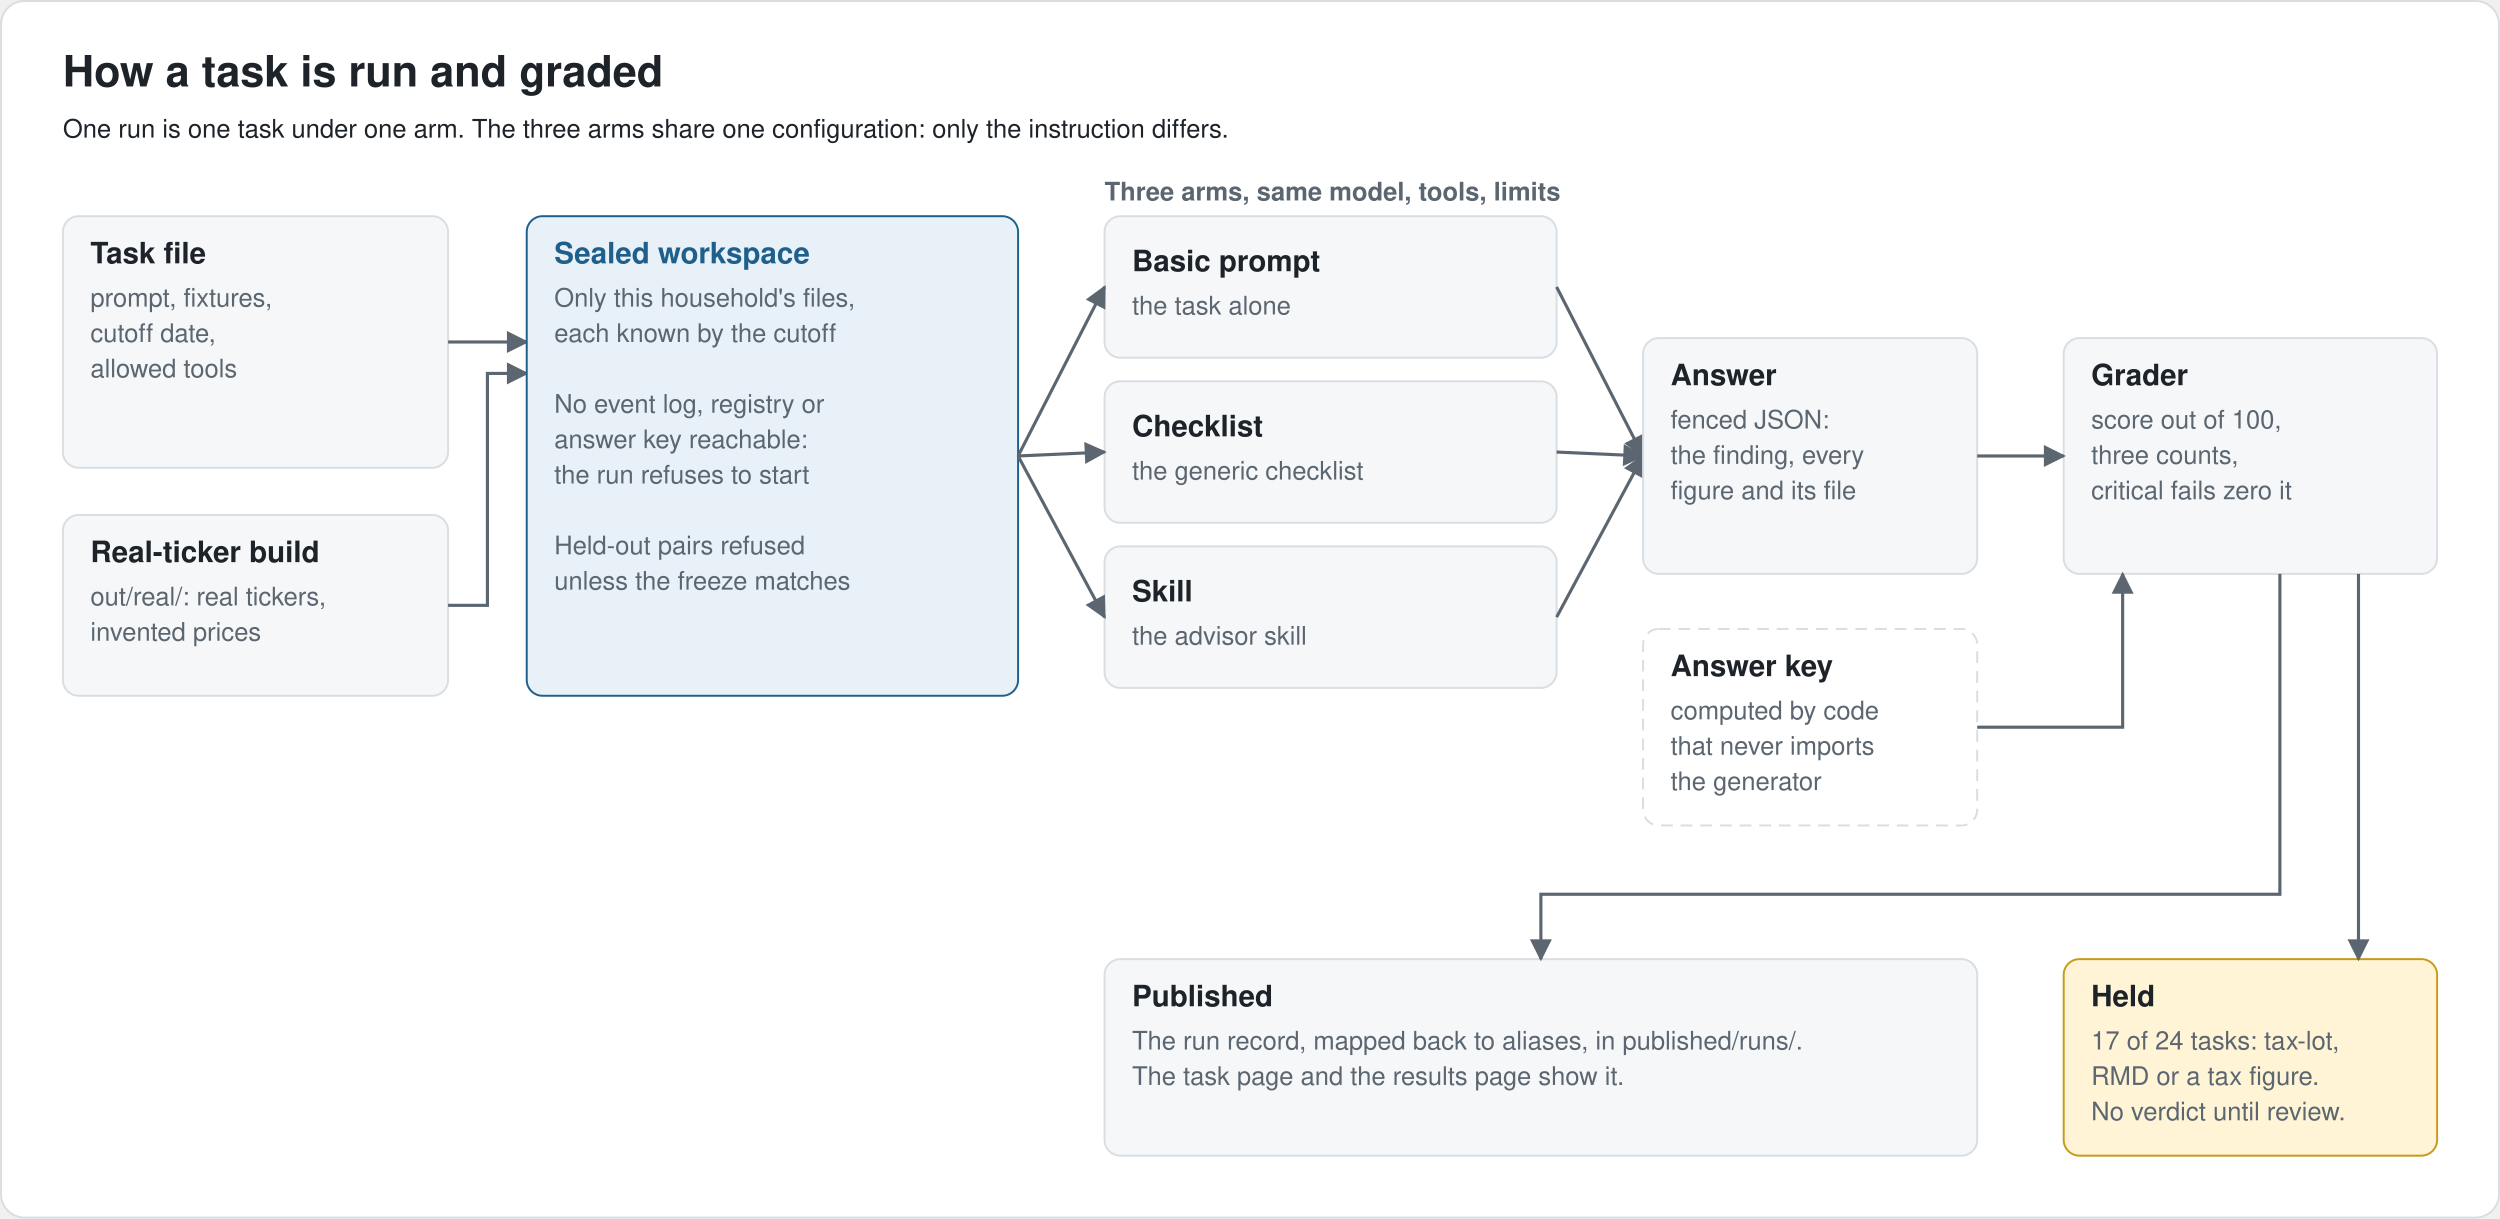
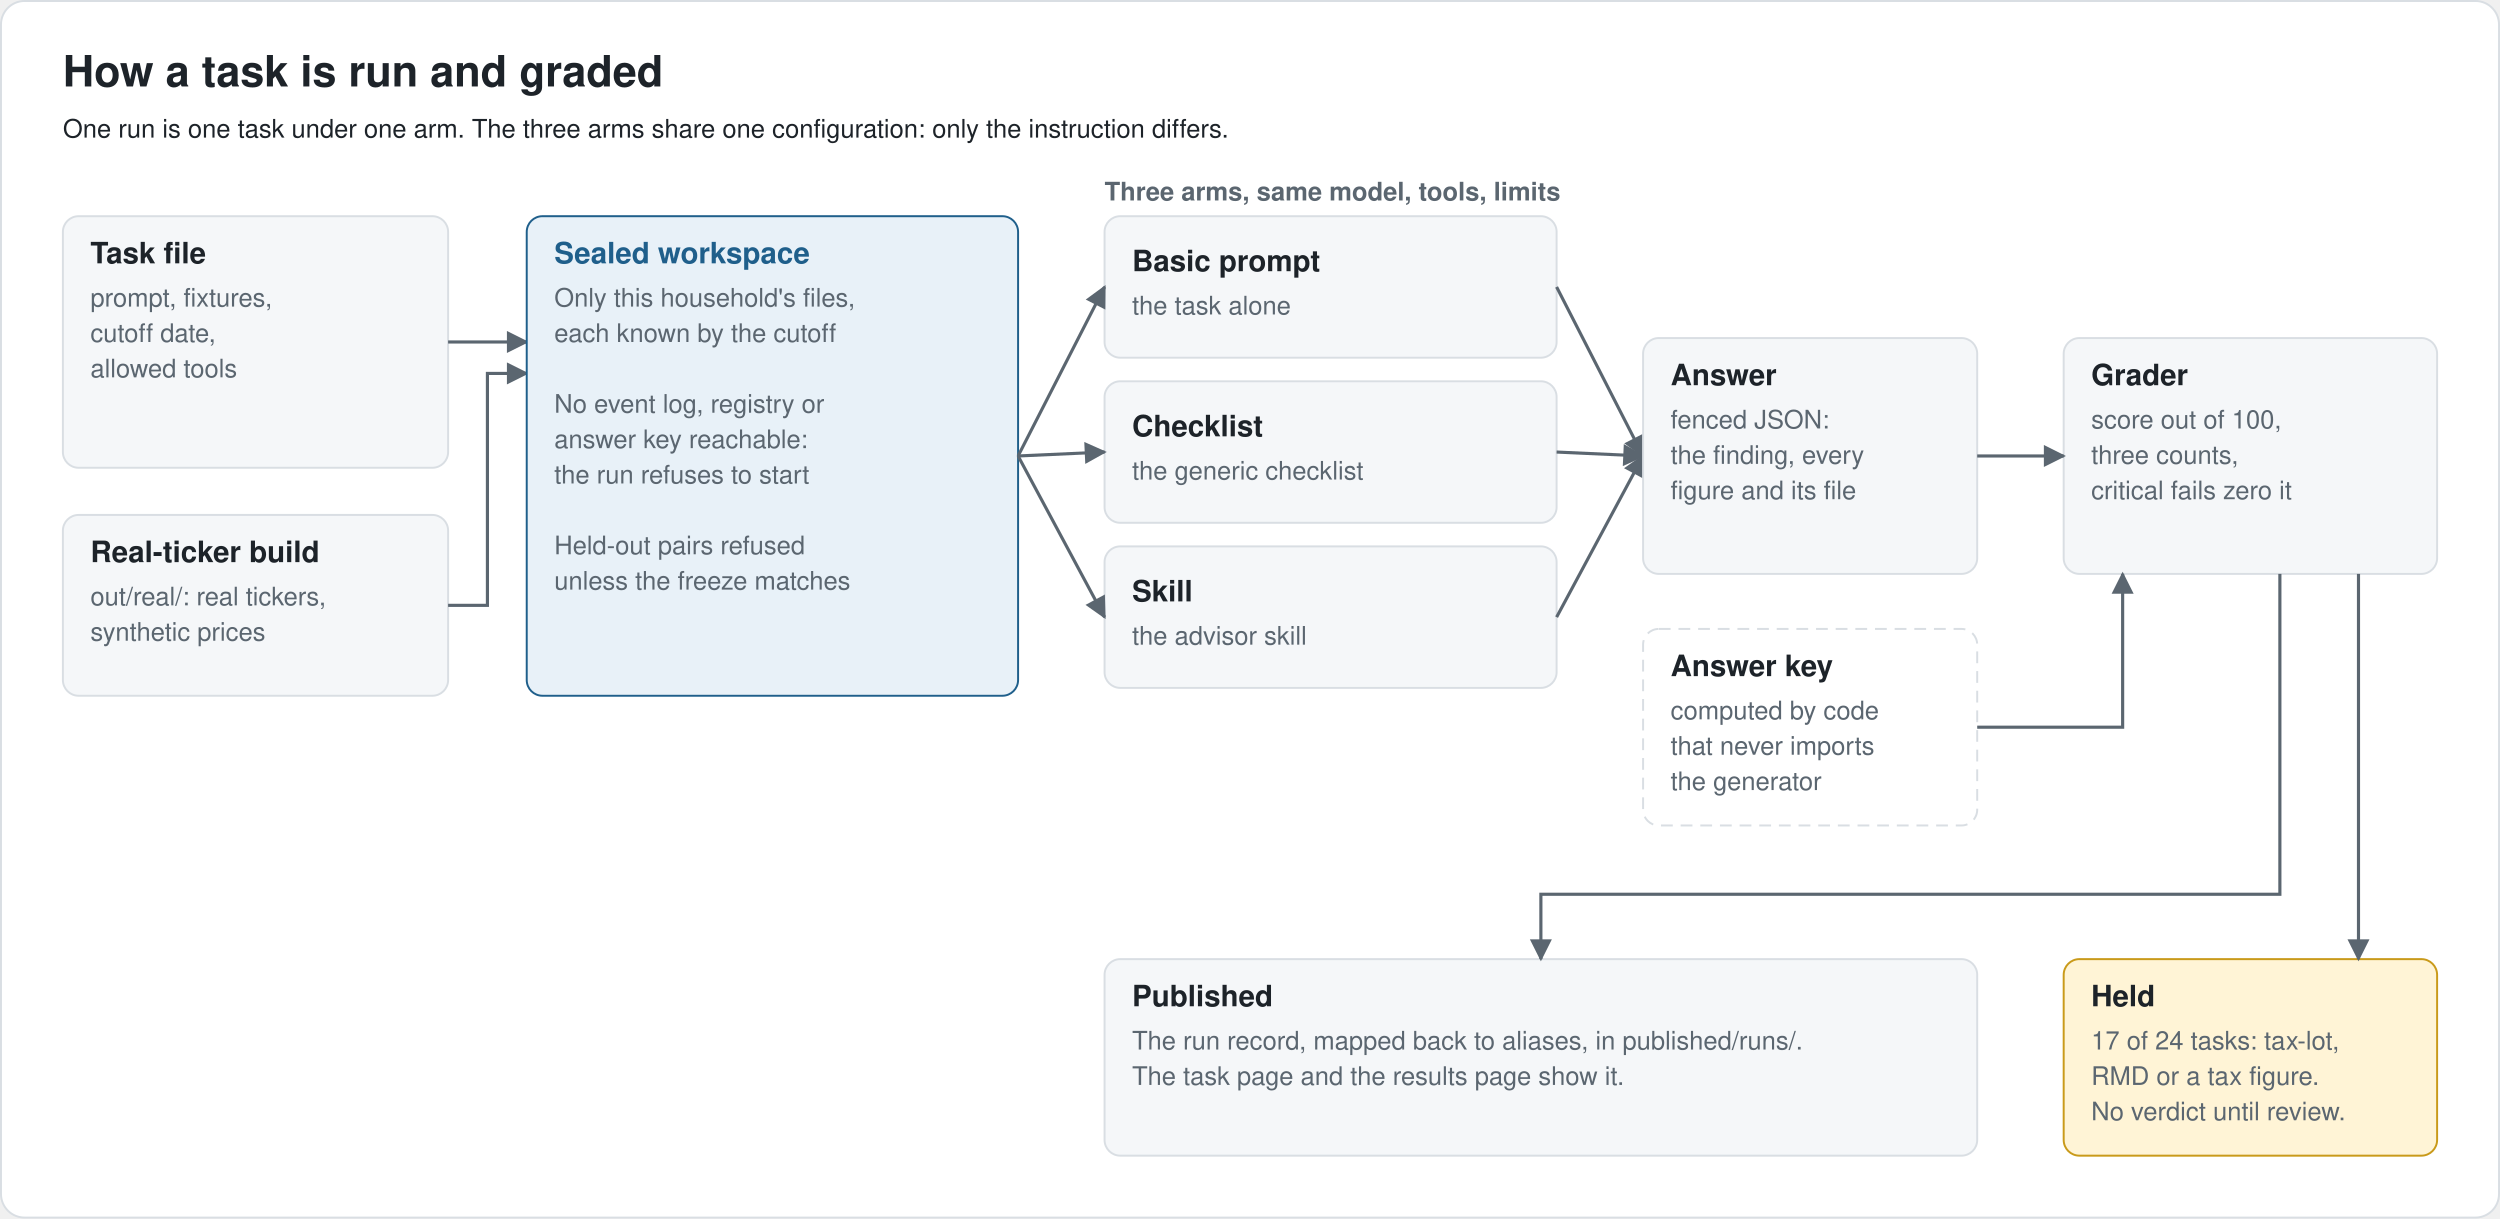
<svg xmlns="http://www.w3.org/2000/svg" width="1272" height="620" viewBox="0 0 1272 620" role="img" font-family="system-ui, -apple-system, &quot;Segoe UI&quot;, Helvetica, Arial, sans-serif">
  <defs>
    <marker id="arrow" viewBox="0 0 10 10" refX="9" refY="5" markerWidth="7" markerHeight="7" orient="auto-start-reverse">
      <path d="M0 0 L10 5 L0 10 z" fill="#5b6670" />
    </marker>
  </defs>
  <rect x="0.5" y="0.5" width="1271" height="619" rx="12" fill="#ffffff" stroke="#d9dee3" />
  <text x="32" y="44" font-size="22" fill="#1d2329" font-weight="700">How a task is run and graded</text>
  <text x="32" y="70" font-size="13" fill="#1d2329">One run is one task under one arm. The three arms share one configuration: only the instruction differs.</text>
  <rect x="32" y="110" width="196" height="128" rx="8" fill="#f5f7f9" stroke="#d9dee3" />
  <text x="46" y="134" font-size="15" fill="#1d2329" font-weight="700">Task file</text>
  <text x="46" y="156" font-size="13" fill="#5b6670">prompt, fixtures,</text>
  <text x="46" y="174" font-size="13" fill="#5b6670">cutoff date,</text>
  <text x="46" y="192" font-size="13" fill="#5b6670">allowed tools</text>
  <rect x="32" y="262" width="196" height="92" rx="8" fill="#f5f7f9" stroke="#d9dee3" />
  <text x="46" y="286" font-size="15" fill="#1d2329" font-weight="700">Real-ticker build</text>
  <text x="46" y="308" font-size="13" fill="#5b6670">out/real/: real tickers,</text>
-   <text x="46" y="326" font-size="13" fill="#5b6670">invented prices</text>
+   <text x="46" y="326" font-size="13" fill="#5b6670">synthetic prices</text>
  <path d="M228 174 L268 174" stroke="#5b6670" stroke-width="1.6" fill="none" marker-end="url(#arrow)" />
  <path d="M228 308 L248 308 L248 190 L268 190" stroke="#5b6670" stroke-width="1.6" fill="none" marker-end="url(#arrow)" />
  <rect x="268" y="110" width="250" height="244" rx="8" fill="#e8f1f8" stroke="#1f5f8b" />
  <text x="282" y="134" font-size="15" fill="#1f5f8b" font-weight="700">Sealed workspace</text>
  <text x="282" y="156" font-size="13" fill="#5b6670">Only this household's files,</text>
  <text x="282" y="174" font-size="13" fill="#5b6670">each known by the cutoff</text>
  <text x="282" y="192" font-size="13" fill="#5b6670" />
  <text x="282" y="210" font-size="13" fill="#5b6670">No event log, registry or</text>
  <text x="282" y="228" font-size="13" fill="#5b6670">answer key reachable:</text>
  <text x="282" y="246" font-size="13" fill="#5b6670">the run refuses to start</text>
  <text x="282" y="264" font-size="13" fill="#5b6670" />
  <text x="282" y="282" font-size="13" fill="#5b6670">Held-out pairs refused</text>
  <text x="282" y="300" font-size="13" fill="#5b6670">unless the freeze matches</text>
  <text x="562" y="102" font-size="13" fill="#5b6670" font-weight="700">Three arms, same model, tools, limits</text>
  <rect x="562" y="110" width="230" height="72" rx="8" fill="#f5f7f9" stroke="#d9dee3" />
  <text x="576" y="138" font-size="15" fill="#1d2329" font-weight="700">Basic prompt</text>
  <text x="576" y="160" font-size="13" fill="#5b6670">the task alone</text>
  <path d="M518 232 L562 146" stroke="#5b6670" stroke-width="1.6" fill="none" marker-end="url(#arrow)" />
  <path d="M792 146 L836 232" stroke="#5b6670" stroke-width="1.6" fill="none" marker-end="url(#arrow)" />
  <rect x="562" y="194" width="230" height="72" rx="8" fill="#f5f7f9" stroke="#d9dee3" />
  <text x="576" y="222" font-size="15" fill="#1d2329" font-weight="700">Checklist</text>
  <text x="576" y="244" font-size="13" fill="#5b6670">the generic checklist</text>
  <path d="M518 232 L562 230" stroke="#5b6670" stroke-width="1.6" fill="none" marker-end="url(#arrow)" />
  <path d="M792 230 L836 232" stroke="#5b6670" stroke-width="1.6" fill="none" marker-end="url(#arrow)" />
  <rect x="562" y="278" width="230" height="72" rx="8" fill="#f5f7f9" stroke="#d9dee3" />
  <text x="576" y="306" font-size="15" fill="#1d2329" font-weight="700">Skill</text>
  <text x="576" y="328" font-size="13" fill="#5b6670">the advisor skill</text>
  <path d="M518 232 L562 314" stroke="#5b6670" stroke-width="1.6" fill="none" marker-end="url(#arrow)" />
  <path d="M792 314 L836 232" stroke="#5b6670" stroke-width="1.6" fill="none" marker-end="url(#arrow)" />
  <rect x="836" y="172" width="170" height="120" rx="8" fill="#f5f7f9" stroke="#d9dee3" />
  <text x="850" y="196" font-size="15" fill="#1d2329" font-weight="700">Answer</text>
  <text x="850" y="218" font-size="13" fill="#5b6670">fenced JSON:</text>
  <text x="850" y="236" font-size="13" fill="#5b6670">the finding, every</text>
  <text x="850" y="254" font-size="13" fill="#5b6670">figure and its file</text>
  <rect x="836" y="320" width="170" height="100" rx="8" fill="#ffffff" stroke="#d9dee3" stroke-dasharray="6 4" />
  <text x="850" y="344" font-size="15" fill="#1d2329" font-weight="700">Answer key</text>
  <text x="850" y="366" font-size="13" fill="#5b6670">computed by code</text>
  <text x="850" y="384" font-size="13" fill="#5b6670">that never imports</text>
  <text x="850" y="402" font-size="13" fill="#5b6670">the generator</text>
  <rect x="1050" y="172" width="190" height="120" rx="8" fill="#f5f7f9" stroke="#d9dee3" />
  <text x="1064" y="196" font-size="15" fill="#1d2329" font-weight="700">Grader</text>
  <text x="1064" y="218" font-size="13" fill="#5b6670">score out of 100,</text>
  <text x="1064" y="236" font-size="13" fill="#5b6670">three counts,</text>
  <text x="1064" y="254" font-size="13" fill="#5b6670">critical fails zero it</text>
  <path d="M1006 232 L1050 232" stroke="#5b6670" stroke-width="1.6" fill="none" marker-end="url(#arrow)" />
  <path d="M1006 370 L1080 370 L1080 292" stroke="#5b6670" stroke-width="1.6" fill="none" marker-end="url(#arrow)" />
  <rect x="562" y="488" width="444" height="100" rx="8" fill="#f5f7f9" stroke="#d9dee3" />
  <text x="576" y="512" font-size="15" fill="#1d2329" font-weight="700">Published</text>
  <text x="576" y="534" font-size="13" fill="#5b6670">The run record, mapped back to aliases, in published/runs/.</text>
  <text x="576" y="552" font-size="13" fill="#5b6670">The task page and the results page show it.</text>
  <rect x="1050" y="488" width="190" height="100" rx="8" fill="#fff4d6" stroke="#c99a1a" />
  <text x="1064" y="512" font-size="15" fill="#1d2329" font-weight="700">Held</text>
  <text x="1064" y="534" font-size="13" fill="#5b6670">17 of 24 tasks: tax-lot,</text>
  <text x="1064" y="552" font-size="13" fill="#5b6670">RMD or a tax figure.</text>
  <text x="1064" y="570" font-size="13" fill="#5b6670">No verdict until review.</text>
  <path d="M1200 292 L1200 488" stroke="#5b6670" stroke-width="1.6" fill="none" marker-end="url(#arrow)" />
  <path d="M1160 292 L1160 455 L784 455 L784 488" stroke="#5b6670" stroke-width="1.6" fill="none" marker-end="url(#arrow)" />
</svg>
